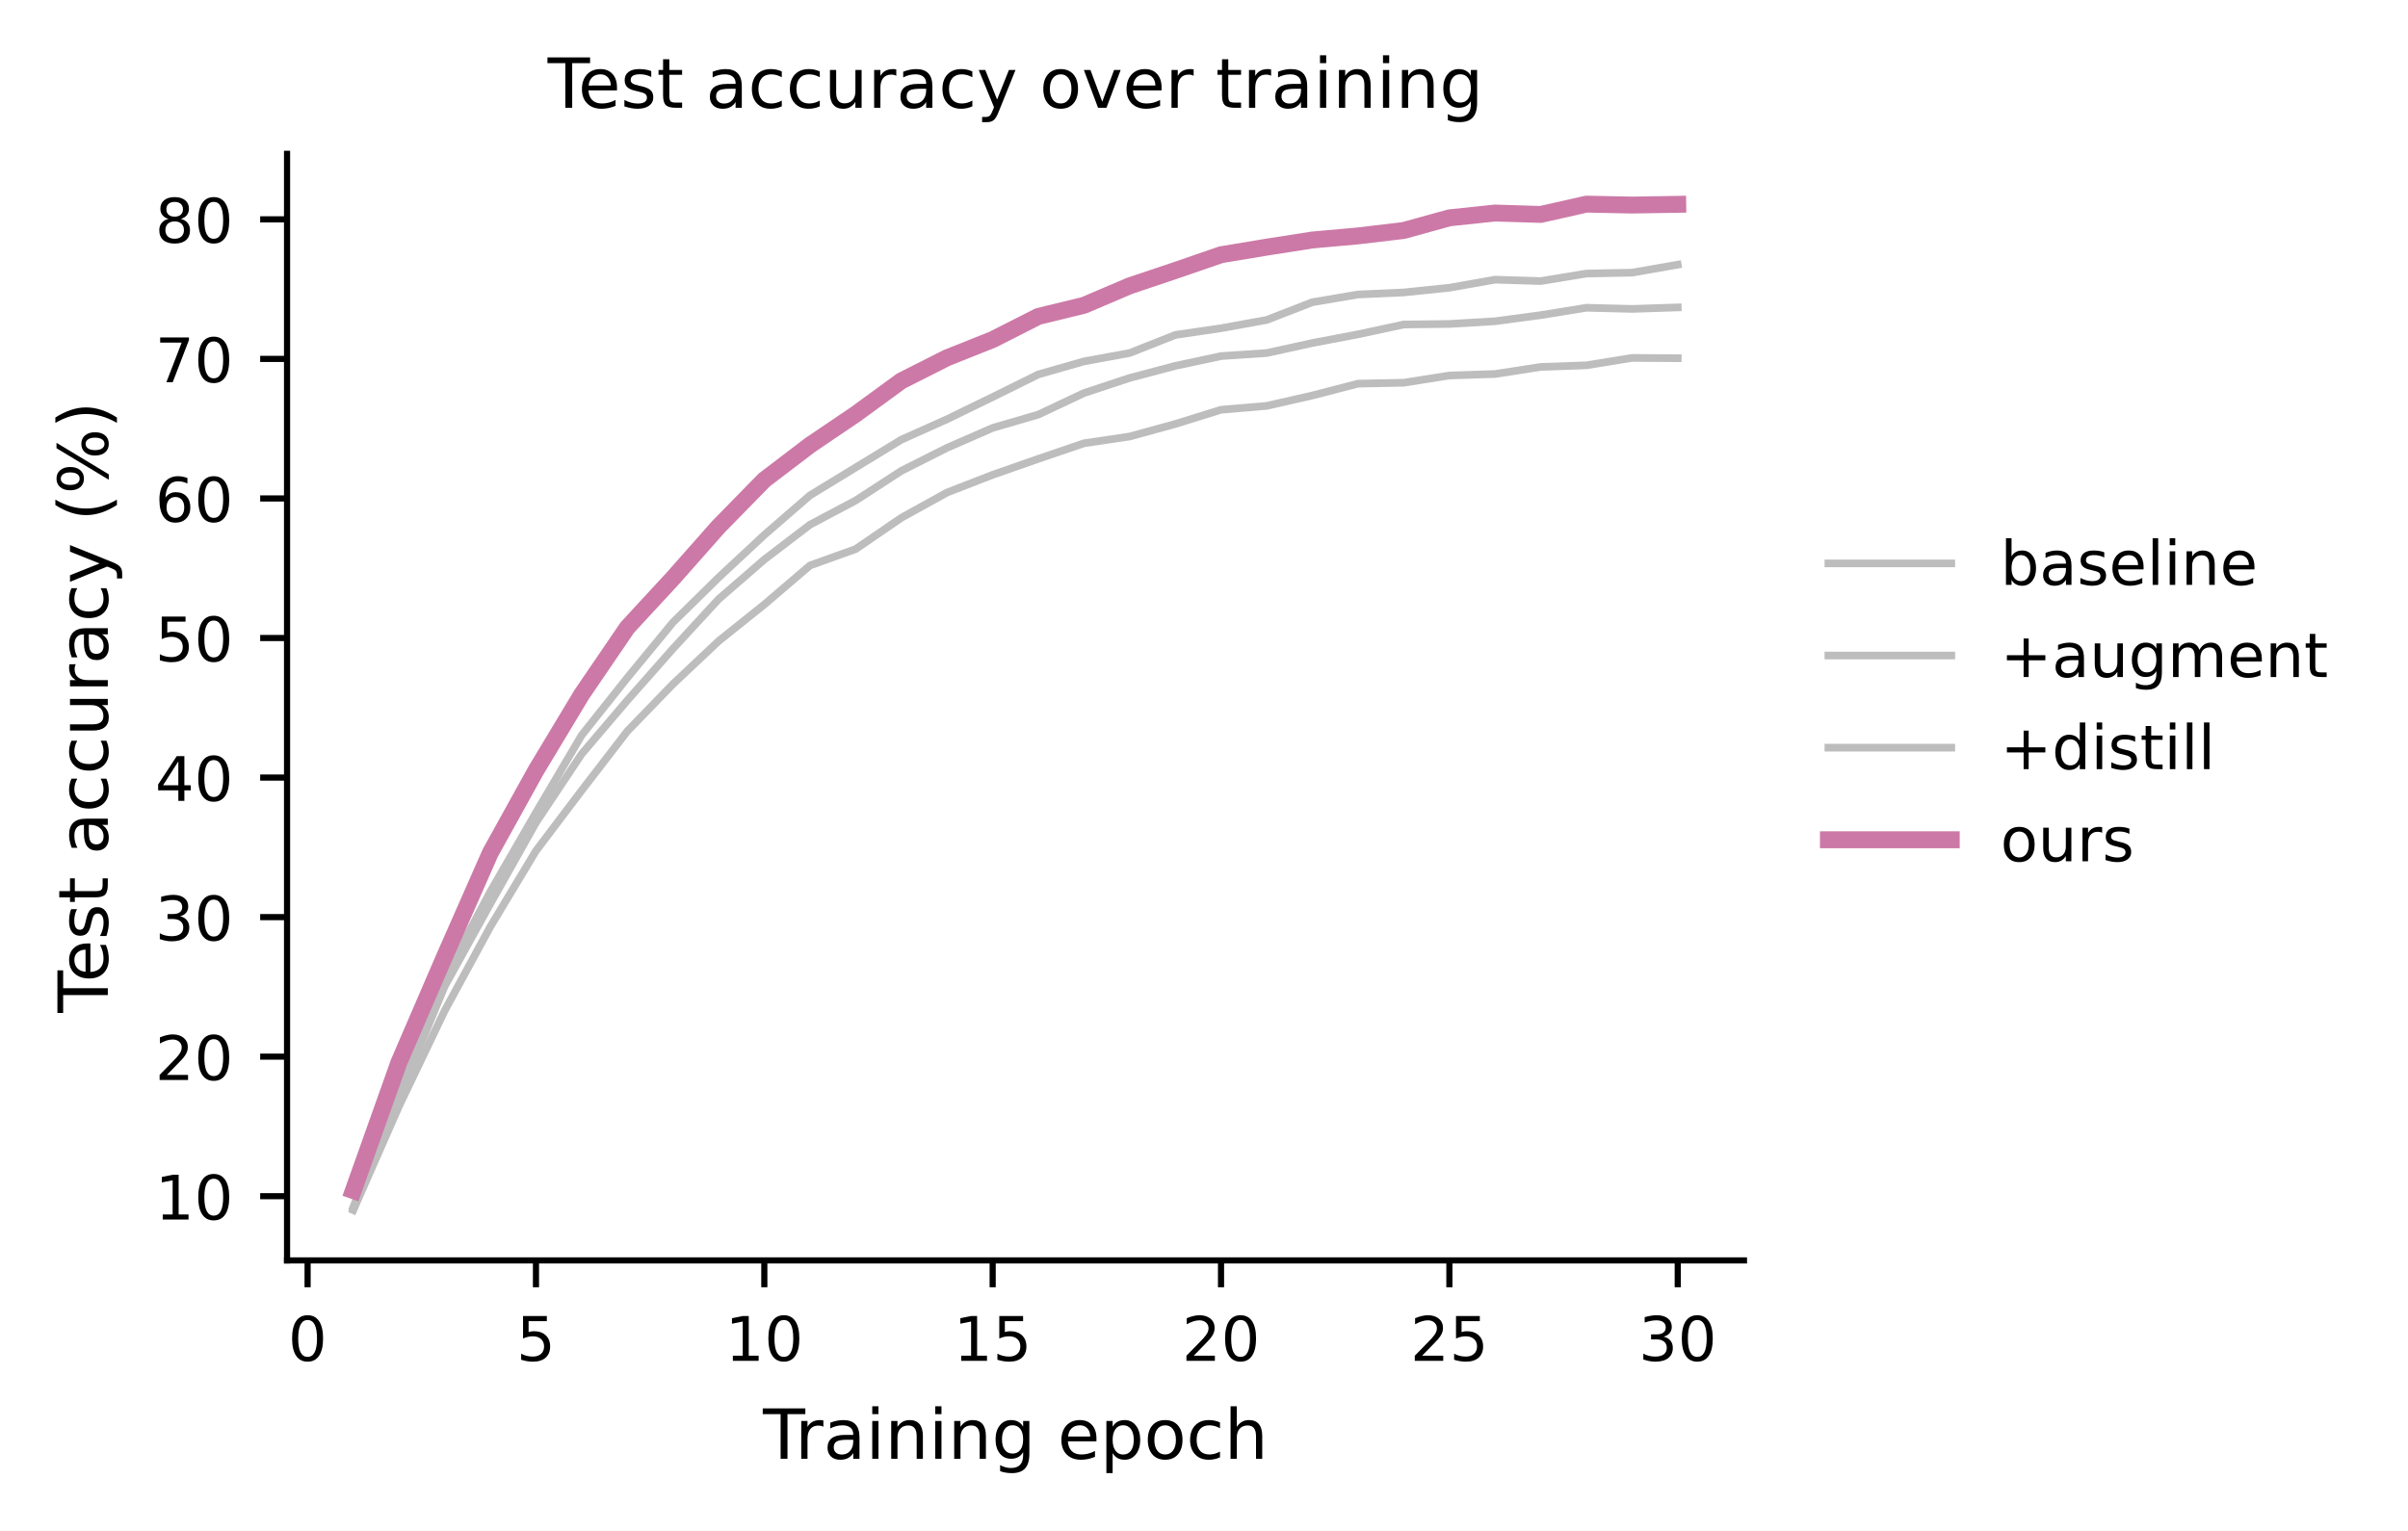
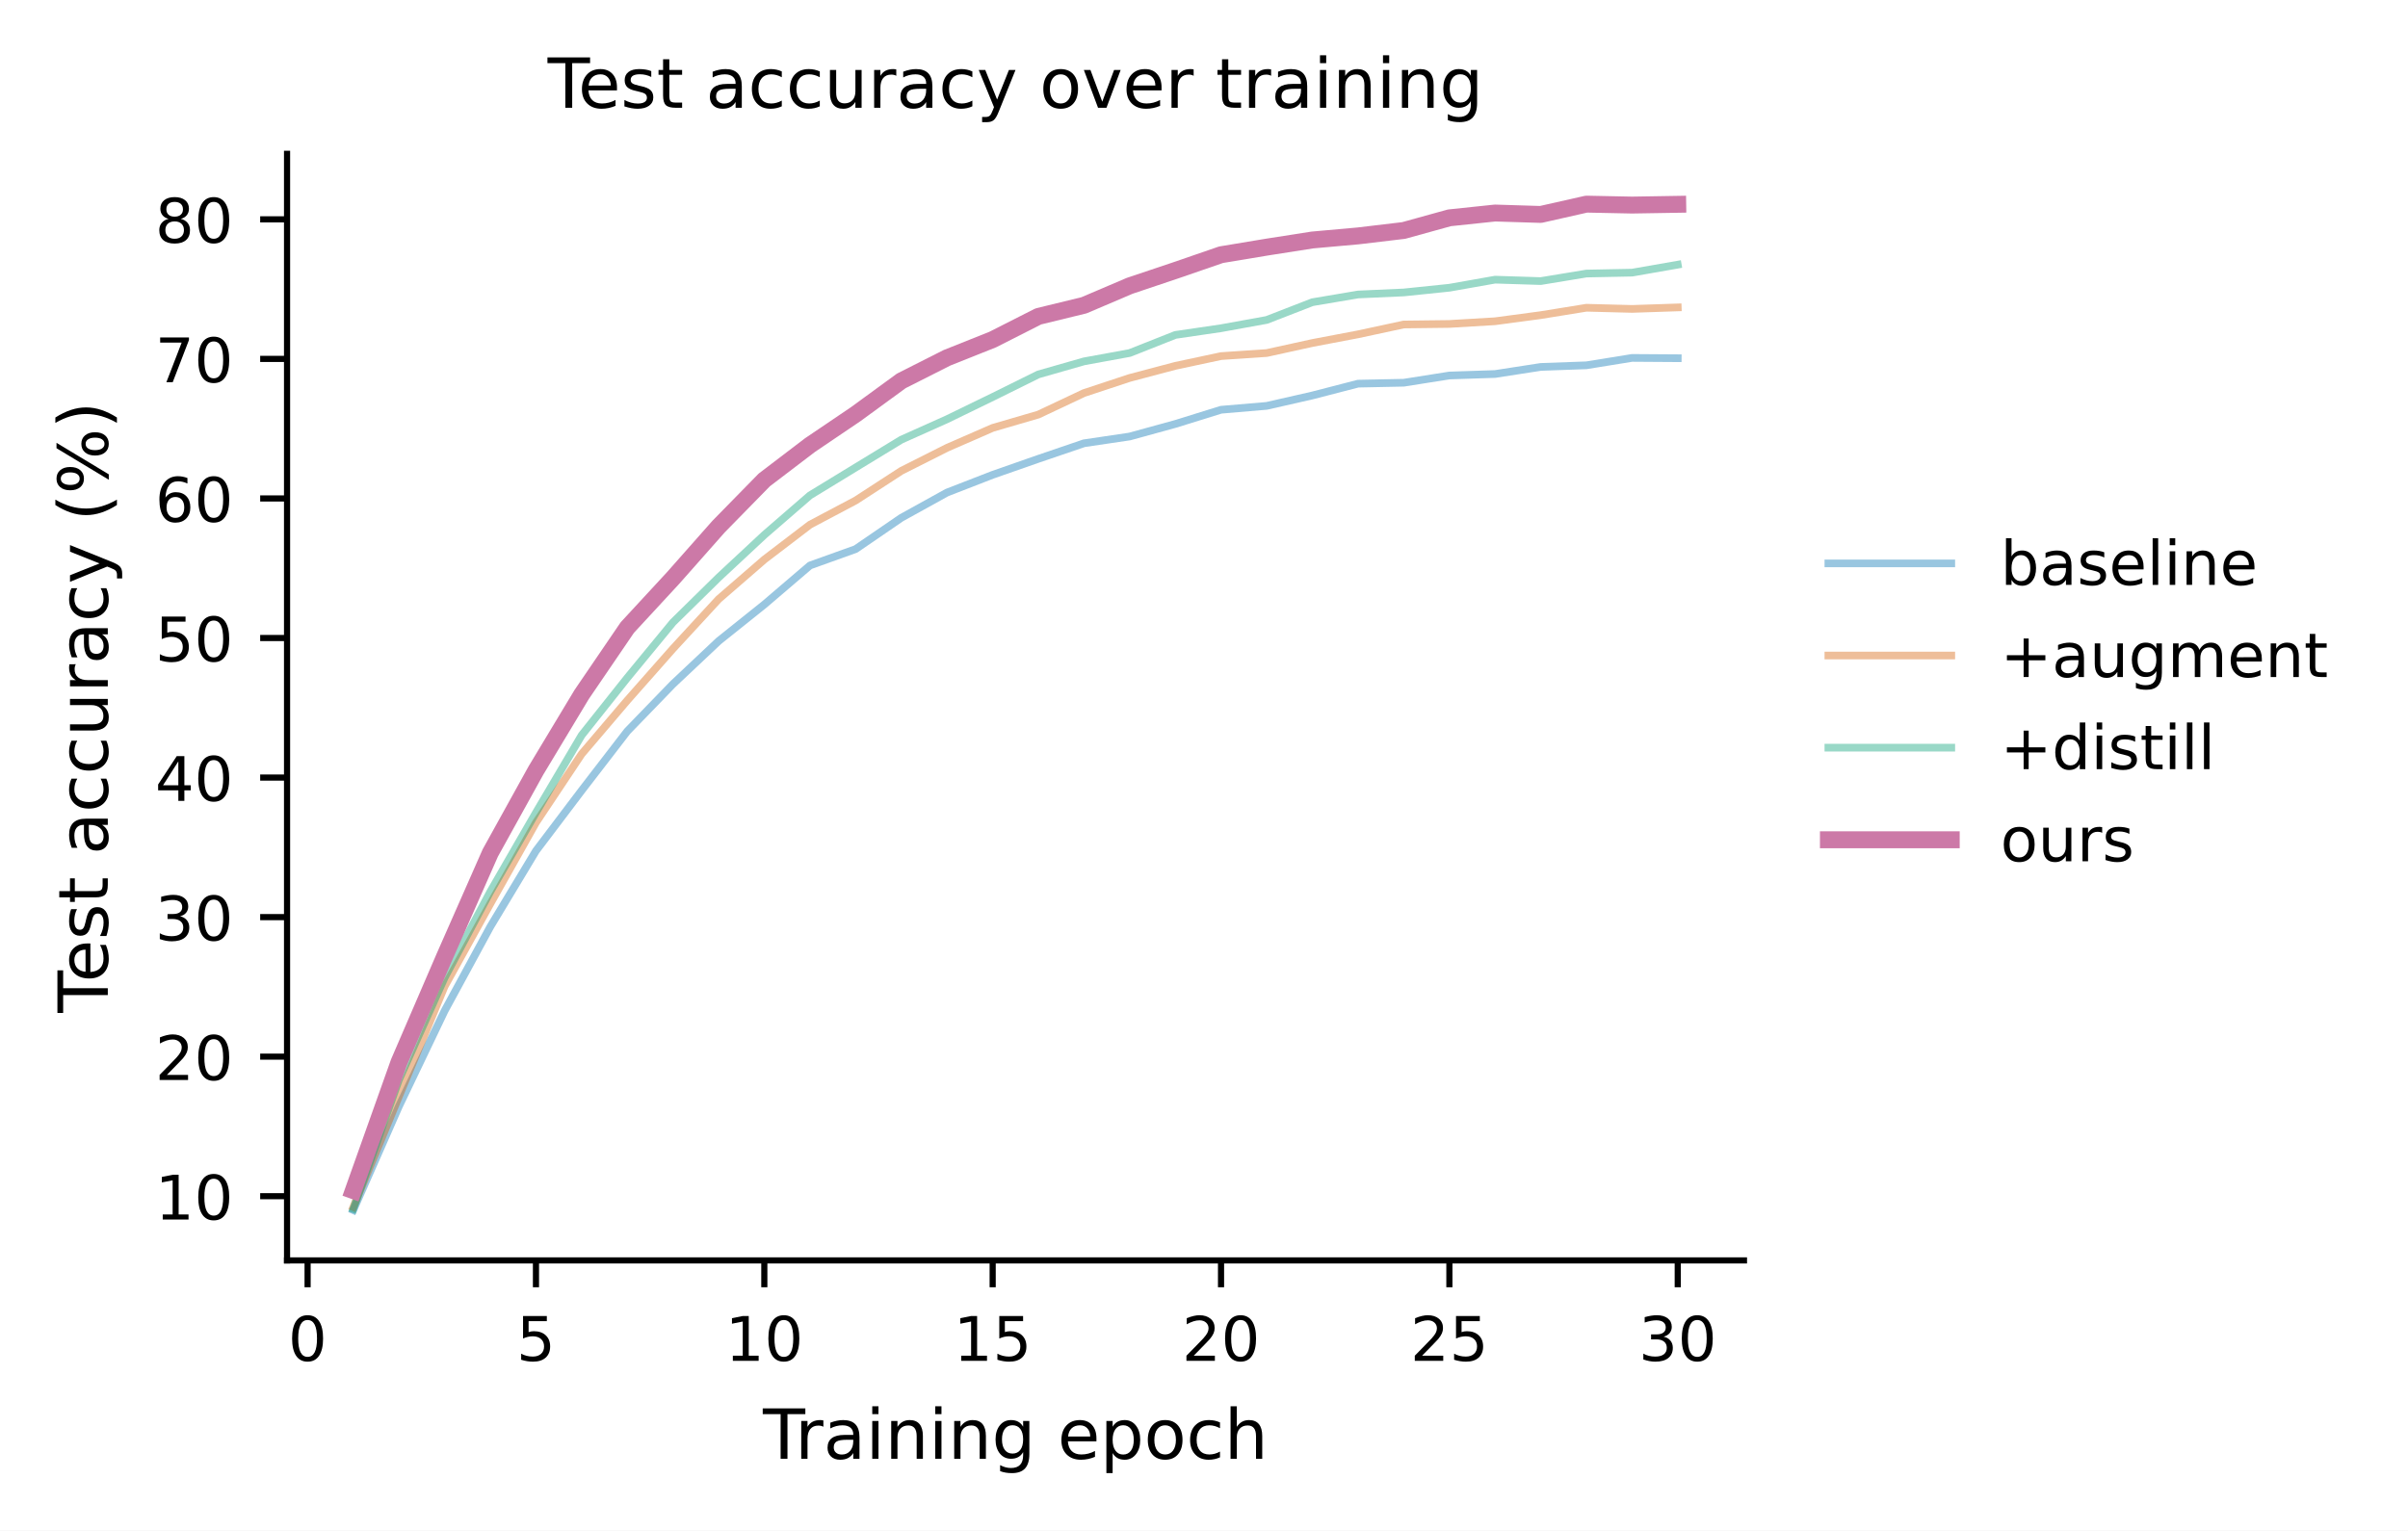
<svg xmlns="http://www.w3.org/2000/svg" xmlns:xlink="http://www.w3.org/1999/xlink" width="313.571pt" height="199.383pt" viewBox="0 0 313.571 199.383" version="1.1">
  <defs>
    <style type="text/css">*{stroke-linejoin: round; stroke-linecap: butt}</style>
  </defs>
  <g id="figure_1">
    <g id="patch_1">
      <path d="M 0 199.383  L 313.571 199.383  L 313.571 -0  L 0 -0  z " style="fill: #ffffff" />
    </g>
    <g id="axes_1">
      <g id="patch_2">
        <path d="M 37.38 164.183  L 227.1 164.183  L 227.1 20.039  L 37.38 20.039  z " style="fill: #ffffff" />
      </g>
      <g id="line2d_1">
-         <path d="M 46.004 157.631  L 51.951 144.104  L 57.898 131.67  L 63.846 120.719  L 69.793 110.835  L 75.74 102.973  L 81.688 95.25  L 87.635 89.107  L 93.582 83.504  L 99.53 78.743  L 105.477 73.658  L 111.424 71.524  L 117.372 67.448  L 123.319 64.159  L 129.266 61.849  L 135.214 59.768  L 141.161 57.741  L 147.108 56.859  L 153.056 55.225  L 159.003 53.375  L 164.95 52.869  L 170.898 51.515  L 176.845 49.976  L 182.792 49.855  L 188.74 48.914  L 194.687 48.719  L 200.634 47.798  L 206.582 47.584  L 212.529 46.622  L 218.476 46.662  " clip-path="url(#p5c4f2689a0)" style="fill: none; stroke: #bdbdbd; stroke-linecap: square" />
+         <path d="M 46.004 157.631  L 51.951 144.104  L 57.898 131.67  L 63.846 120.719  L 69.793 110.835  L 75.74 102.973  L 81.688 95.25  L 87.635 89.107  L 93.582 83.504  L 99.53 78.743  L 105.477 73.658  L 111.424 71.524  L 117.372 67.448  L 123.319 64.159  L 129.266 61.849  L 135.214 59.768  L 141.161 57.741  L 147.108 56.859  L 153.056 55.225  L 159.003 53.375  L 164.95 52.869  L 170.898 51.515  L 176.845 49.976  L 182.792 49.855  L 188.74 48.914  L 194.687 48.719  L 200.634 47.798  L 206.582 47.584  L 212.529 46.622  L 218.476 46.662  " clip-path="url(#pcfd7c044ed)" style="fill: none; stroke: #0072b2; stroke-opacity: 0.4; stroke-linecap: square" />
      </g>
      <g id="line2d_2">
-         <path d="M 46.004 157.246  L 51.951 142.815  L 57.898 128.487  L 63.846 117.73  L 69.793 107.149  L 75.74 98.221  L 81.688 91.235  L 87.635 84.5  L 93.582 78.045  L 99.53 72.886  L 105.477 68.344  L 111.424 65.196  L 117.372 61.334  L 123.319 58.336  L 129.266 55.738  L 135.214 54.003  L 141.161 51.198  L 147.108 49.231  L 153.056 47.657  L 159.003 46.386  L 164.95 45.987  L 170.898 44.681  L 176.845 43.549  L 182.792 42.27  L 188.74 42.199  L 194.687 41.846  L 200.634 41.051  L 206.582 40.087  L 212.529 40.24  L 218.476 40.043  " clip-path="url(#p5c4f2689a0)" style="fill: none; stroke: #bdbdbd; stroke-linecap: square" />
+         <path d="M 46.004 157.246  L 51.951 142.815  L 57.898 128.487  L 63.846 117.73  L 69.793 107.149  L 75.74 98.221  L 81.688 91.235  L 87.635 84.5  L 93.582 78.045  L 99.53 72.886  L 105.477 68.344  L 111.424 65.196  L 117.372 61.334  L 123.319 58.336  L 129.266 55.738  L 135.214 54.003  L 141.161 51.198  L 147.108 49.231  L 153.056 47.657  L 159.003 46.386  L 164.95 45.987  L 170.898 44.681  L 176.845 43.549  L 182.792 42.27  L 188.74 42.199  L 194.687 41.846  L 200.634 41.051  L 206.582 40.087  L 212.529 40.24  L 218.476 40.043  " clip-path="url(#pcfd7c044ed)" style="fill: none; stroke: #d55e00; stroke-opacity: 0.4; stroke-linecap: square" />
      </g>
      <g id="line2d_3">
-         <path d="M 46.004 157.492  L 51.951 140.643  L 57.898 127.349  L 63.846 116.157  L 69.793 105.856  L 75.74 95.779  L 81.688 88.294  L 87.635 81.07  L 93.582 75.224  L 99.53 69.68  L 105.477 64.526  L 111.424 60.896  L 117.372 57.273  L 123.319 54.61  L 129.266 51.716  L 135.214 48.773  L 141.161 47.072  L 147.108 45.984  L 153.056 43.628  L 159.003 42.755  L 164.95 41.676  L 170.898 39.367  L 176.845 38.361  L 182.792 38.096  L 188.74 37.481  L 194.687 36.429  L 200.634 36.615  L 206.582 35.634  L 212.529 35.515  L 218.476 34.475  " clip-path="url(#p5c4f2689a0)" style="fill: none; stroke: #bdbdbd; stroke-linecap: square" />
+         <path d="M 46.004 157.492  L 51.951 140.643  L 57.898 127.349  L 63.846 116.157  L 69.793 105.856  L 75.74 95.779  L 81.688 88.294  L 87.635 81.07  L 93.582 75.224  L 99.53 69.68  L 105.477 64.526  L 111.424 60.896  L 117.372 57.273  L 123.319 54.61  L 129.266 51.716  L 135.214 48.773  L 141.161 47.072  L 147.108 45.984  L 153.056 43.628  L 159.003 42.755  L 164.95 41.676  L 170.898 39.367  L 176.845 38.361  L 182.792 38.096  L 188.74 37.481  L 194.687 36.429  L 200.634 36.615  L 206.582 35.634  L 212.529 35.515  L 218.476 34.475  " clip-path="url(#pcfd7c044ed)" style="fill: none; stroke: #009e73; stroke-opacity: 0.4; stroke-linecap: square" />
      </g>
      <g id="matplotlib.axis_1">
        <g id="xtick_1">
          <g id="line2d_4">
            <defs>
-               <path id="m502062ba96" d="M 0 0  L 0 3.5  " style="stroke: #000000; stroke-width: 0.8" />
-             </defs>
-             <g>
-               <use xlink:href="#m502062ba96" x="40.056" y="164.183" style="stroke: #000000; stroke-width: 0.8" />
+               <path id="mb46a250832" d="M 0 0  L 0 3.5  " style="stroke: #000000; stroke-width: 0.8" />
+             </defs>
+             <g>
+               <use xlink:href="#mb46a250832" x="40.056" y="164.183" style="stroke: #000000; stroke-width: 0.8" />
            </g>
          </g>
          <g id="text_1">
            <g transform="translate(37.5113 177.2607) scale(0.08 -0.08)">
              <defs>
                <path id="DejaVuSans-13" d="M 2034 4250  Q 1547 4250 1301 3770  Q 1056 3291 1056 2328  Q 1056 1369 1301 889  Q 1547 409 2034 409  Q 2525 409 2770 889  Q 3016 1369 3016 2328  Q 3016 3291 2770 3770  Q 2525 4250 2034 4250  z M 2034 4750  Q 2819 4750 3233 4129  Q 3647 3509 3647 2328  Q 3647 1150 3233 529  Q 2819 -91 2034 -91  Q 1250 -91 836 529  Q 422 1150 422 2328  Q 422 3509 836 4129  Q 1250 4750 2034 4750  z " transform="scale(0.015625)" />
              </defs>
              <use xlink:href="#DejaVuSans-13" />
            </g>
          </g>
        </g>
        <g id="xtick_2">
          <g id="line2d_5">
            <g>
-               <use xlink:href="#m502062ba96" x="69.793" y="164.183" style="stroke: #000000; stroke-width: 0.8" />
+               <use xlink:href="#mb46a250832" x="69.793" y="164.183" style="stroke: #000000; stroke-width: 0.8" />
            </g>
          </g>
          <g id="text_2">
            <g transform="translate(67.24798 177.2607) scale(0.08 -0.08)">
              <defs>
                <path id="DejaVuSans-18" d="M 691 4666  L 3169 4666  L 3169 4134  L 1269 4134  L 1269 2991  Q 1406 3038 1543 3061  Q 1681 3084 1819 3084  Q 2600 3084 3056 2656  Q 3513 2228 3513 1497  Q 3513 744 3044 326  Q 2575 -91 1722 -91  Q 1428 -91 1123 -41  Q 819 9 494 109  L 494 744  Q 775 591 1075 516  Q 1375 441 1709 441  Q 2250 441 2565 725  Q 2881 1009 2881 1497  Q 2881 1984 2565 2268  Q 2250 2553 1709 2553  Q 1456 2553 1204 2497  Q 953 2441 691 2322  L 691 4666  z " transform="scale(0.015625)" />
              </defs>
              <use xlink:href="#DejaVuSans-18" />
            </g>
          </g>
        </g>
        <g id="xtick_3">
          <g id="line2d_6">
            <g>
-               <use xlink:href="#m502062ba96" x="99.53" y="164.183" style="stroke: #000000; stroke-width: 0.8" />
+               <use xlink:href="#mb46a250832" x="99.53" y="164.183" style="stroke: #000000; stroke-width: 0.8" />
            </g>
          </g>
          <g id="text_3">
            <g transform="translate(94.43966 177.2607) scale(0.08 -0.08)">
              <defs>
                <path id="DejaVuSans-14" d="M 794 531  L 1825 531  L 1825 4091  L 703 3866  L 703 4441  L 1819 4666  L 2450 4666  L 2450 531  L 3481 531  L 3481 0  L 794 0  L 794 531  z " transform="scale(0.015625)" />
              </defs>
              <use xlink:href="#DejaVuSans-14" />
              <use xlink:href="#DejaVuSans-13" transform="translate(63.625 0)" />
            </g>
          </g>
        </g>
        <g id="xtick_4">
          <g id="line2d_7">
            <g>
-               <use xlink:href="#m502062ba96" x="129.266" y="164.183" style="stroke: #000000; stroke-width: 0.8" />
+               <use xlink:href="#mb46a250832" x="129.266" y="164.183" style="stroke: #000000; stroke-width: 0.8" />
            </g>
          </g>
          <g id="text_4">
            <g transform="translate(124.1763 177.2607) scale(0.08 -0.08)">
              <use xlink:href="#DejaVuSans-14" />
              <use xlink:href="#DejaVuSans-18" transform="translate(63.625 0)" />
            </g>
          </g>
        </g>
        <g id="xtick_5">
          <g id="line2d_8">
            <g>
-               <use xlink:href="#m502062ba96" x="159.003" y="164.183" style="stroke: #000000; stroke-width: 0.8" />
+               <use xlink:href="#mb46a250832" x="159.003" y="164.183" style="stroke: #000000; stroke-width: 0.8" />
            </g>
          </g>
          <g id="text_5">
            <g transform="translate(153.913 177.2607) scale(0.08 -0.08)">
              <defs>
                <path id="DejaVuSans-15" d="M 1228 531  L 3431 531  L 3431 0  L 469 0  L 469 531  Q 828 903 1448 1529  Q 2069 2156 2228 2338  Q 2531 2678 2651 2914  Q 2772 3150 2772 3378  Q 2772 3750 2511 3984  Q 2250 4219 1831 4219  Q 1534 4219 1204 4116  Q 875 4013 500 3803  L 500 4441  Q 881 4594 1212 4672  Q 1544 4750 1819 4750  Q 2544 4750 2975 4387  Q 3406 4025 3406 3419  Q 3406 3131 3298 2873  Q 3191 2616 2906 2266  Q 2828 2175 2409 1742  Q 1991 1309 1228 531  z " transform="scale(0.015625)" />
              </defs>
              <use xlink:href="#DejaVuSans-15" />
              <use xlink:href="#DejaVuSans-13" transform="translate(63.625 0)" />
            </g>
          </g>
        </g>
        <g id="xtick_6">
          <g id="line2d_9">
            <g>
-               <use xlink:href="#m502062ba96" x="188.74" y="164.183" style="stroke: #000000; stroke-width: 0.8" />
+               <use xlink:href="#mb46a250832" x="188.74" y="164.183" style="stroke: #000000; stroke-width: 0.8" />
            </g>
          </g>
          <g id="text_6">
            <g transform="translate(183.6497 177.2607) scale(0.08 -0.08)">
              <use xlink:href="#DejaVuSans-15" />
              <use xlink:href="#DejaVuSans-18" transform="translate(63.625 0)" />
            </g>
          </g>
        </g>
        <g id="xtick_7">
          <g id="line2d_10">
            <g>
-               <use xlink:href="#m502062ba96" x="218.476" y="164.183" style="stroke: #000000; stroke-width: 0.8" />
+               <use xlink:href="#mb46a250832" x="218.476" y="164.183" style="stroke: #000000; stroke-width: 0.8" />
            </g>
          </g>
          <g id="text_7">
            <g transform="translate(213.3864 177.2607) scale(0.08 -0.08)">
              <defs>
                <path id="DejaVuSans-16" d="M 2597 2516  Q 3050 2419 3304 2112  Q 3559 1806 3559 1356  Q 3559 666 3084 287  Q 2609 -91 1734 -91  Q 1441 -91 1130 -33  Q 819 25 488 141  L 488 750  Q 750 597 1062 519  Q 1375 441 1716 441  Q 2309 441 2620 675  Q 2931 909 2931 1356  Q 2931 1769 2642 2001  Q 2353 2234 1838 2234  L 1294 2234  L 1294 2753  L 1863 2753  Q 2328 2753 2575 2939  Q 2822 3125 2822 3475  Q 2822 3834 2567 4026  Q 2313 4219 1838 4219  Q 1578 4219 1281 4162  Q 984 4106 628 3988  L 628 4550  Q 988 4650 1302 4700  Q 1616 4750 1894 4750  Q 2613 4750 3031 4423  Q 3450 4097 3450 3541  Q 3450 3153 3228 2886  Q 3006 2619 2597 2516  z " transform="scale(0.015625)" />
              </defs>
              <use xlink:href="#DejaVuSans-16" />
              <use xlink:href="#DejaVuSans-13" transform="translate(63.625 0)" />
            </g>
          </g>
        </g>
        <g id="text_8">
          <g transform="translate(99.34922 190.0212) scale(0.09 -0.09)">
            <defs>
              <path id="DejaVuSans-37" d="M -19 4666  L 3928 4666  L 3928 4134  L 2272 4134  L 2272 0  L 1638 0  L 1638 4134  L -19 4134  L -19 4666  z " transform="scale(0.015625)" />
              <path id="DejaVuSans-55" d="M 2631 2963  Q 2534 3019 2420 3045  Q 2306 3072 2169 3072  Q 1681 3072 1420 2755  Q 1159 2438 1159 1844  L 1159 0  L 581 0  L 581 3500  L 1159 3500  L 1159 2956  Q 1341 3275 1631 3429  Q 1922 3584 2338 3584  Q 2397 3584 2469 3576  Q 2541 3569 2628 3553  L 2631 2963  z " transform="scale(0.015625)" />
              <path id="DejaVuSans-44" d="M 2194 1759  Q 1497 1759 1228 1600  Q 959 1441 959 1056  Q 959 750 1161 570  Q 1363 391 1709 391  Q 2188 391 2477 730  Q 2766 1069 2766 1631  L 2766 1759  L 2194 1759  z M 3341 1997  L 3341 0  L 2766 0  L 2766 531  Q 2569 213 2275 61  Q 1981 -91 1556 -91  Q 1019 -91 701 211  Q 384 513 384 1019  Q 384 1609 779 1909  Q 1175 2209 1959 2209  L 2766 2209  L 2766 2266  Q 2766 2663 2505 2880  Q 2244 3097 1772 3097  Q 1472 3097 1187 3025  Q 903 2953 641 2809  L 641 3341  Q 956 3463 1253 3523  Q 1550 3584 1831 3584  Q 2591 3584 2966 3190  Q 3341 2797 3341 1997  z " transform="scale(0.015625)" />
              <path id="DejaVuSans-4c" d="M 603 3500  L 1178 3500  L 1178 0  L 603 0  L 603 3500  z M 603 4863  L 1178 4863  L 1178 4134  L 603 4134  L 603 4863  z " transform="scale(0.015625)" />
              <path id="DejaVuSans-51" d="M 3513 2113  L 3513 0  L 2938 0  L 2938 2094  Q 2938 2591 2744 2837  Q 2550 3084 2163 3084  Q 1697 3084 1428 2787  Q 1159 2491 1159 1978  L 1159 0  L 581 0  L 581 3500  L 1159 3500  L 1159 2956  Q 1366 3272 1645 3428  Q 1925 3584 2291 3584  Q 2894 3584 3203 3211  Q 3513 2838 3513 2113  z " transform="scale(0.015625)" />
              <path id="DejaVuSans-4a" d="M 2906 1791  Q 2906 2416 2648 2759  Q 2391 3103 1925 3103  Q 1463 3103 1205 2759  Q 947 2416 947 1791  Q 947 1169 1205 825  Q 1463 481 1925 481  Q 2391 481 2648 825  Q 2906 1169 2906 1791  z M 3481 434  Q 3481 -459 3084 -895  Q 2688 -1331 1869 -1331  Q 1566 -1331 1297 -1286  Q 1028 -1241 775 -1147  L 775 -588  Q 1028 -725 1275 -790  Q 1522 -856 1778 -856  Q 2344 -856 2625 -561  Q 2906 -266 2906 331  L 2906 616  Q 2728 306 2450 153  Q 2172 0 1784 0  Q 1141 0 747 490  Q 353 981 353 1791  Q 353 2603 747 3093  Q 1141 3584 1784 3584  Q 2172 3584 2450 3431  Q 2728 3278 2906 2969  L 2906 3500  L 3481 3500  L 3481 434  z " transform="scale(0.015625)" />
              <path id="DejaVuSans-3" transform="scale(0.015625)" />
              <path id="DejaVuSans-48" d="M 3597 1894  L 3597 1613  L 953 1613  Q 991 1019 1311 708  Q 1631 397 2203 397  Q 2534 397 2845 478  Q 3156 559 3463 722  L 3463 178  Q 3153 47 2828 -22  Q 2503 -91 2169 -91  Q 1331 -91 842 396  Q 353 884 353 1716  Q 353 2575 817 3079  Q 1281 3584 2069 3584  Q 2775 3584 3186 3129  Q 3597 2675 3597 1894  z M 3022 2063  Q 3016 2534 2758 2815  Q 2500 3097 2075 3097  Q 1594 3097 1305 2825  Q 1016 2553 972 2059  L 3022 2063  z " transform="scale(0.015625)" />
              <path id="DejaVuSans-53" d="M 1159 525  L 1159 -1331  L 581 -1331  L 581 3500  L 1159 3500  L 1159 2969  Q 1341 3281 1617 3432  Q 1894 3584 2278 3584  Q 2916 3584 3314 3078  Q 3713 2572 3713 1747  Q 3713 922 3314 415  Q 2916 -91 2278 -91  Q 1894 -91 1617 61  Q 1341 213 1159 525  z M 3116 1747  Q 3116 2381 2855 2742  Q 2594 3103 2138 3103  Q 1681 3103 1420 2742  Q 1159 2381 1159 1747  Q 1159 1113 1420 752  Q 1681 391 2138 391  Q 2594 391 2855 752  Q 3116 1113 3116 1747  z " transform="scale(0.015625)" />
              <path id="DejaVuSans-52" d="M 1959 3097  Q 1497 3097 1228 2736  Q 959 2375 959 1747  Q 959 1119 1226 758  Q 1494 397 1959 397  Q 2419 397 2687 759  Q 2956 1122 2956 1747  Q 2956 2369 2687 2733  Q 2419 3097 1959 3097  z M 1959 3584  Q 2709 3584 3137 3096  Q 3566 2609 3566 1747  Q 3566 888 3137 398  Q 2709 -91 1959 -91  Q 1206 -91 779 398  Q 353 888 353 1747  Q 353 2609 779 3096  Q 1206 3584 1959 3584  z " transform="scale(0.015625)" />
              <path id="DejaVuSans-46" d="M 3122 3366  L 3122 2828  Q 2878 2963 2633 3030  Q 2388 3097 2138 3097  Q 1578 3097 1268 2742  Q 959 2388 959 1747  Q 959 1106 1268 751  Q 1578 397 2138 397  Q 2388 397 2633 464  Q 2878 531 3122 666  L 3122 134  Q 2881 22 2623 -34  Q 2366 -91 2075 -91  Q 1284 -91 818 406  Q 353 903 353 1747  Q 353 2603 823 3093  Q 1294 3584 2113 3584  Q 2378 3584 2631 3529  Q 2884 3475 3122 3366  z " transform="scale(0.015625)" />
              <path id="DejaVuSans-4b" d="M 3513 2113  L 3513 0  L 2938 0  L 2938 2094  Q 2938 2591 2744 2837  Q 2550 3084 2163 3084  Q 1697 3084 1428 2787  Q 1159 2491 1159 1978  L 1159 0  L 581 0  L 581 4863  L 1159 4863  L 1159 2956  Q 1366 3272 1645 3428  Q 1925 3584 2291 3584  Q 2894 3584 3203 3211  Q 3513 2838 3513 2113  z " transform="scale(0.015625)" />
            </defs>
            <use xlink:href="#DejaVuSans-37" />
            <use xlink:href="#DejaVuSans-55" transform="translate(46.375 0)" />
            <use xlink:href="#DejaVuSans-44" transform="translate(87.48438 0)" />
            <use xlink:href="#DejaVuSans-4c" transform="translate(148.7656 0)" />
            <use xlink:href="#DejaVuSans-51" transform="translate(176.5469 0)" />
            <use xlink:href="#DejaVuSans-4c" transform="translate(239.9219 0)" />
            <use xlink:href="#DejaVuSans-51" transform="translate(267.7031 0)" />
            <use xlink:href="#DejaVuSans-4a" transform="translate(331.0781 0)" />
            <use xlink:href="#DejaVuSans-3" transform="translate(394.5625 0)" />
            <use xlink:href="#DejaVuSans-48" transform="translate(426.3438 0)" />
            <use xlink:href="#DejaVuSans-53" transform="translate(487.875 0)" />
            <use xlink:href="#DejaVuSans-52" transform="translate(551.3594 0)" />
            <use xlink:href="#DejaVuSans-46" transform="translate(612.5469 0)" />
            <use xlink:href="#DejaVuSans-4b" transform="translate(667.5312 0)" />
          </g>
        </g>
      </g>
      <g id="matplotlib.axis_2">
        <g id="ytick_1">
          <g id="line2d_11">
            <defs>
-               <path id="m5b849a8515" d="M 0 0  L -3.5 0  " style="stroke: #000000; stroke-width: 0.8" />
-             </defs>
-             <g>
-               <use xlink:href="#m5b849a8515" x="37.38" y="155.82" style="stroke: #000000; stroke-width: 0.8" />
+               <path id="m845551bfac" d="M 0 0  L -3.5 0  " style="stroke: #000000; stroke-width: 0.8" />
+             </defs>
+             <g>
+               <use xlink:href="#m845551bfac" x="37.38" y="155.82" style="stroke: #000000; stroke-width: 0.8" />
            </g>
          </g>
          <g id="text_9">
            <g transform="translate(20.2 158.8591) scale(0.08 -0.08)">
              <use xlink:href="#DejaVuSans-14" />
              <use xlink:href="#DejaVuSans-13" transform="translate(63.625 0)" />
            </g>
          </g>
        </g>
        <g id="ytick_2">
          <g id="line2d_12">
            <g>
-               <use xlink:href="#m5b849a8515" x="37.38" y="137.642" style="stroke: #000000; stroke-width: 0.8" />
+               <use xlink:href="#m845551bfac" x="37.38" y="137.642" style="stroke: #000000; stroke-width: 0.8" />
            </g>
          </g>
          <g id="text_10">
            <g transform="translate(20.2 140.6811) scale(0.08 -0.08)">
              <use xlink:href="#DejaVuSans-15" />
              <use xlink:href="#DejaVuSans-13" transform="translate(63.625 0)" />
            </g>
          </g>
        </g>
        <g id="ytick_3">
          <g id="line2d_13">
            <g>
-               <use xlink:href="#m5b849a8515" x="37.38" y="119.464" style="stroke: #000000; stroke-width: 0.8" />
+               <use xlink:href="#m845551bfac" x="37.38" y="119.464" style="stroke: #000000; stroke-width: 0.8" />
            </g>
          </g>
          <g id="text_11">
            <g transform="translate(20.2 122.5031) scale(0.08 -0.08)">
              <use xlink:href="#DejaVuSans-16" />
              <use xlink:href="#DejaVuSans-13" transform="translate(63.625 0)" />
            </g>
          </g>
        </g>
        <g id="ytick_4">
          <g id="line2d_14">
            <g>
-               <use xlink:href="#m5b849a8515" x="37.38" y="101.286" style="stroke: #000000; stroke-width: 0.8" />
+               <use xlink:href="#m845551bfac" x="37.38" y="101.286" style="stroke: #000000; stroke-width: 0.8" />
            </g>
          </g>
          <g id="text_12">
            <g transform="translate(20.2 104.325) scale(0.08 -0.08)">
              <defs>
                <path id="DejaVuSans-17" d="M 2419 4116  L 825 1625  L 2419 1625  L 2419 4116  z M 2253 4666  L 3047 4666  L 3047 1625  L 3713 1625  L 3713 1100  L 3047 1100  L 3047 0  L 2419 0  L 2419 1100  L 313 1100  L 313 1709  L 2253 4666  z " transform="scale(0.015625)" />
              </defs>
              <use xlink:href="#DejaVuSans-17" />
              <use xlink:href="#DejaVuSans-13" transform="translate(63.625 0)" />
            </g>
          </g>
        </g>
        <g id="ytick_5">
          <g id="line2d_15">
            <g>
-               <use xlink:href="#m5b849a8515" x="37.38" y="83.108" style="stroke: #000000; stroke-width: 0.8" />
+               <use xlink:href="#m845551bfac" x="37.38" y="83.108" style="stroke: #000000; stroke-width: 0.8" />
            </g>
          </g>
          <g id="text_13">
            <g transform="translate(20.2 86.14698) scale(0.08 -0.08)">
              <use xlink:href="#DejaVuSans-18" />
              <use xlink:href="#DejaVuSans-13" transform="translate(63.625 0)" />
            </g>
          </g>
        </g>
        <g id="ytick_6">
          <g id="line2d_16">
            <g>
-               <use xlink:href="#m5b849a8515" x="37.38" y="64.93" style="stroke: #000000; stroke-width: 0.8" />
+               <use xlink:href="#m845551bfac" x="37.38" y="64.93" style="stroke: #000000; stroke-width: 0.8" />
            </g>
          </g>
          <g id="text_14">
            <g transform="translate(20.2 67.96895) scale(0.08 -0.08)">
              <defs>
                <path id="DejaVuSans-19" d="M 2113 2584  Q 1688 2584 1439 2293  Q 1191 2003 1191 1497  Q 1191 994 1439 701  Q 1688 409 2113 409  Q 2538 409 2786 701  Q 3034 994 3034 1497  Q 3034 2003 2786 2293  Q 2538 2584 2113 2584  z M 3366 4563  L 3366 3988  Q 3128 4100 2886 4159  Q 2644 4219 2406 4219  Q 1781 4219 1451 3797  Q 1122 3375 1075 2522  Q 1259 2794 1537 2939  Q 1816 3084 2150 3084  Q 2853 3084 3261 2657  Q 3669 2231 3669 1497  Q 3669 778 3244 343  Q 2819 -91 2113 -91  Q 1303 -91 875 529  Q 447 1150 447 2328  Q 447 3434 972 4092  Q 1497 4750 2381 4750  Q 2619 4750 2861 4703  Q 3103 4656 3366 4563  z " transform="scale(0.015625)" />
              </defs>
              <use xlink:href="#DejaVuSans-19" />
              <use xlink:href="#DejaVuSans-13" transform="translate(63.625 0)" />
            </g>
          </g>
        </g>
        <g id="ytick_7">
          <g id="line2d_17">
            <g>
-               <use xlink:href="#m5b849a8515" x="37.38" y="46.752" style="stroke: #000000; stroke-width: 0.8" />
+               <use xlink:href="#m845551bfac" x="37.38" y="46.752" style="stroke: #000000; stroke-width: 0.8" />
            </g>
          </g>
          <g id="text_15">
            <g transform="translate(20.2 49.79091) scale(0.08 -0.08)">
              <defs>
                <path id="DejaVuSans-1a" d="M 525 4666  L 3525 4666  L 3525 4397  L 1831 0  L 1172 0  L 2766 4134  L 525 4134  L 525 4666  z " transform="scale(0.015625)" />
              </defs>
              <use xlink:href="#DejaVuSans-1a" />
              <use xlink:href="#DejaVuSans-13" transform="translate(63.625 0)" />
            </g>
          </g>
        </g>
        <g id="ytick_8">
          <g id="line2d_18">
            <g>
-               <use xlink:href="#m5b849a8515" x="37.38" y="28.574" style="stroke: #000000; stroke-width: 0.8" />
+               <use xlink:href="#m845551bfac" x="37.38" y="28.574" style="stroke: #000000; stroke-width: 0.8" />
            </g>
          </g>
          <g id="text_16">
            <g transform="translate(20.2 31.61288) scale(0.08 -0.08)">
              <defs>
                <path id="DejaVuSans-1b" d="M 2034 2216  Q 1584 2216 1326 1975  Q 1069 1734 1069 1313  Q 1069 891 1326 650  Q 1584 409 2034 409  Q 2484 409 2743 651  Q 3003 894 3003 1313  Q 3003 1734 2745 1975  Q 2488 2216 2034 2216  z M 1403 2484  Q 997 2584 770 2862  Q 544 3141 544 3541  Q 544 4100 942 4425  Q 1341 4750 2034 4750  Q 2731 4750 3128 4425  Q 3525 4100 3525 3541  Q 3525 3141 3298 2862  Q 3072 2584 2669 2484  Q 3125 2378 3379 2068  Q 3634 1759 3634 1313  Q 3634 634 3220 271  Q 2806 -91 2034 -91  Q 1263 -91 848 271  Q 434 634 434 1313  Q 434 1759 690 2068  Q 947 2378 1403 2484  z M 1172 3481  Q 1172 3119 1398 2916  Q 1625 2713 2034 2713  Q 2441 2713 2670 2916  Q 2900 3119 2900 3481  Q 2900 3844 2670 4047  Q 2441 4250 2034 4250  Q 1625 4250 1398 4047  Q 1172 3844 1172 3481  z " transform="scale(0.015625)" />
              </defs>
              <use xlink:href="#DejaVuSans-1b" />
              <use xlink:href="#DejaVuSans-13" transform="translate(63.625 0)" />
            </g>
          </g>
        </g>
        <g id="text_17">
          <g transform="translate(14.03789 131.9229) rotate(-90) scale(0.09 -0.09)">
            <defs>
              <path id="DejaVuSans-56" d="M 2834 3397  L 2834 2853  Q 2591 2978 2328 3040  Q 2066 3103 1784 3103  Q 1356 3103 1142 2972  Q 928 2841 928 2578  Q 928 2378 1081 2264  Q 1234 2150 1697 2047  L 1894 2003  Q 2506 1872 2764 1633  Q 3022 1394 3022 966  Q 3022 478 2636 193  Q 2250 -91 1575 -91  Q 1294 -91 989 -36  Q 684 19 347 128  L 347 722  Q 666 556 975 473  Q 1284 391 1588 391  Q 1994 391 2212 530  Q 2431 669 2431 922  Q 2431 1156 2273 1281  Q 2116 1406 1581 1522  L 1381 1569  Q 847 1681 609 1914  Q 372 2147 372 2553  Q 372 3047 722 3315  Q 1072 3584 1716 3584  Q 2034 3584 2315 3537  Q 2597 3491 2834 3397  z " transform="scale(0.015625)" />
              <path id="DejaVuSans-57" d="M 1172 4494  L 1172 3500  L 2356 3500  L 2356 3053  L 1172 3053  L 1172 1153  Q 1172 725 1289 603  Q 1406 481 1766 481  L 2356 481  L 2356 0  L 1766 0  Q 1100 0 847 248  Q 594 497 594 1153  L 594 3053  L 172 3053  L 172 3500  L 594 3500  L 594 4494  L 1172 4494  z " transform="scale(0.015625)" />
              <path id="DejaVuSans-58" d="M 544 1381  L 544 3500  L 1119 3500  L 1119 1403  Q 1119 906 1312 657  Q 1506 409 1894 409  Q 2359 409 2629 706  Q 2900 1003 2900 1516  L 2900 3500  L 3475 3500  L 3475 0  L 2900 0  L 2900 538  Q 2691 219 2414 64  Q 2138 -91 1772 -91  Q 1169 -91 856 284  Q 544 659 544 1381  z M 1991 3584  L 1991 3584  z " transform="scale(0.015625)" />
              <path id="DejaVuSans-5c" d="M 2059 -325  Q 1816 -950 1584 -1140  Q 1353 -1331 966 -1331  L 506 -1331  L 506 -850  L 844 -850  Q 1081 -850 1212 -737  Q 1344 -625 1503 -206  L 1606 56  L 191 3500  L 800 3500  L 1894 763  L 2988 3500  L 3597 3500  L 2059 -325  z " transform="scale(0.015625)" />
              <path id="DejaVuSans-b" d="M 1984 4856  Q 1566 4138 1362 3434  Q 1159 2731 1159 2009  Q 1159 1288 1364 580  Q 1569 -128 1984 -844  L 1484 -844  Q 1016 -109 783 600  Q 550 1309 550 2009  Q 550 2706 781 3412  Q 1013 4119 1484 4856  L 1984 4856  z " transform="scale(0.015625)" />
              <path id="DejaVuSans-8" d="M 4653 2053  Q 4381 2053 4226 1822  Q 4072 1591 4072 1178  Q 4072 772 4226 539  Q 4381 306 4653 306  Q 4919 306 5073 539  Q 5228 772 5228 1178  Q 5228 1588 5073 1820  Q 4919 2053 4653 2053  z M 4653 2450  Q 5147 2450 5437 2106  Q 5728 1763 5728 1178  Q 5728 594 5436 251  Q 5144 -91 4653 -91  Q 4153 -91 3862 251  Q 3572 594 3572 1178  Q 3572 1766 3864 2108  Q 4156 2450 4653 2450  z M 1428 4353  Q 1159 4353 1004 4120  Q 850 3888 850 3481  Q 850 3069 1003 2837  Q 1156 2606 1428 2606  Q 1700 2606 1854 2837  Q 2009 3069 2009 3481  Q 2009 3884 1853 4118  Q 1697 4353 1428 4353  z M 4250 4750  L 4750 4750  L 1831 -91  L 1331 -91  L 4250 4750  z M 1428 4750  Q 1922 4750 2215 4408  Q 2509 4066 2509 3481  Q 2509 2891 2217 2550  Q 1925 2209 1428 2209  Q 931 2209 642 2551  Q 353 2894 353 3481  Q 353 4063 643 4406  Q 934 4750 1428 4750  z " transform="scale(0.015625)" />
              <path id="DejaVuSans-c" d="M 513 4856  L 1013 4856  Q 1481 4119 1714 3412  Q 1947 2706 1947 2009  Q 1947 1309 1714 600  Q 1481 -109 1013 -844  L 513 -844  Q 928 -128 1133 580  Q 1338 1288 1338 2009  Q 1338 2731 1133 3434  Q 928 4138 513 4856  z " transform="scale(0.015625)" />
            </defs>
            <use xlink:href="#DejaVuSans-37" />
            <use xlink:href="#DejaVuSans-48" transform="translate(44.09375 0)" />
            <use xlink:href="#DejaVuSans-56" transform="translate(105.625 0)" />
            <use xlink:href="#DejaVuSans-57" transform="translate(157.7188 0)" />
            <use xlink:href="#DejaVuSans-3" transform="translate(196.9219 0)" />
            <use xlink:href="#DejaVuSans-44" transform="translate(228.7031 0)" />
            <use xlink:href="#DejaVuSans-46" transform="translate(289.9844 0)" />
            <use xlink:href="#DejaVuSans-46" transform="translate(344.9688 0)" />
            <use xlink:href="#DejaVuSans-58" transform="translate(399.9531 0)" />
            <use xlink:href="#DejaVuSans-55" transform="translate(463.3281 0)" />
            <use xlink:href="#DejaVuSans-44" transform="translate(504.4375 0)" />
            <use xlink:href="#DejaVuSans-46" transform="translate(565.7188 0)" />
            <use xlink:href="#DejaVuSans-5c" transform="translate(620.7031 0)" />
            <use xlink:href="#DejaVuSans-3" transform="translate(679.8906 0)" />
            <use xlink:href="#DejaVuSans-b" transform="translate(711.6719 0)" />
            <use xlink:href="#DejaVuSans-8" transform="translate(750.6875 0)" />
            <use xlink:href="#DejaVuSans-c" transform="translate(845.7031 0)" />
          </g>
        </g>
      </g>
      <g id="patch_3">
        <path d="M 37.38 164.183  L 37.38 20.039  " style="fill: none; stroke: #000000; stroke-width: 0.8; stroke-linejoin: miter; stroke-linecap: square" />
      </g>
      <g id="patch_4">
        <path d="M 37.38 164.183  L 227.1 164.183  " style="fill: none; stroke: #000000; stroke-width: 0.8; stroke-linejoin: miter; stroke-linecap: square" />
      </g>
      <g id="line2d_19">
-         <path d="M 46.004 155.09  L 51.951 138.382  L 57.898 124.597  L 63.846 111.103  L 69.793 100.358  L 75.74 90.474  L 81.688 81.747  L 87.635 75.31  L 93.582 68.585  L 99.53 62.512  L 105.477 57.98  L 111.424 53.956  L 117.372 49.612  L 123.319 46.606  L 129.266 44.234  L 135.214 41.217  L 141.161 39.767  L 147.108 37.231  L 153.056 35.233  L 159.003 33.182  L 164.95 32.193  L 170.898 31.262  L 176.845 30.73  L 182.792 30.023  L 188.74 28.376  L 194.687 27.75  L 200.634 27.934  L 206.582 26.591  L 212.529 26.713  L 218.476 26.615  " clip-path="url(#p5c4f2689a0)" style="fill: none; stroke: #cc79a7; stroke-width: 2.2; stroke-linecap: square" />
+         <path d="M 46.004 155.09  L 51.951 138.382  L 57.898 124.597  L 63.846 111.103  L 69.793 100.358  L 75.74 90.474  L 81.688 81.747  L 87.635 75.31  L 93.582 68.585  L 99.53 62.512  L 105.477 57.98  L 111.424 53.956  L 117.372 49.612  L 123.319 46.606  L 129.266 44.234  L 135.214 41.217  L 141.161 39.767  L 147.108 37.231  L 153.056 35.233  L 159.003 33.182  L 164.95 32.193  L 170.898 31.262  L 176.845 30.73  L 182.792 30.023  L 188.74 28.376  L 194.687 27.75  L 200.634 27.934  L 206.582 26.591  L 212.529 26.713  L 218.476 26.615  " clip-path="url(#pcfd7c044ed)" style="fill: none; stroke: #cc79a7; stroke-width: 2.2; stroke-linecap: square" />
      </g>
      <g id="text_18">
        <g transform="translate(71.31633 14.03859) scale(0.09 -0.09)">
          <defs>
            <path id="DejaVuSans-59" d="M 191 3500  L 800 3500  L 1894 563  L 2988 3500  L 3597 3500  L 2284 0  L 1503 0  L 191 3500  z " transform="scale(0.015625)" />
          </defs>
          <use xlink:href="#DejaVuSans-37" />
          <use xlink:href="#DejaVuSans-48" transform="translate(44.09375 0)" />
          <use xlink:href="#DejaVuSans-56" transform="translate(105.625 0)" />
          <use xlink:href="#DejaVuSans-57" transform="translate(157.7188 0)" />
          <use xlink:href="#DejaVuSans-3" transform="translate(196.9219 0)" />
          <use xlink:href="#DejaVuSans-44" transform="translate(228.7031 0)" />
          <use xlink:href="#DejaVuSans-46" transform="translate(289.9844 0)" />
          <use xlink:href="#DejaVuSans-46" transform="translate(344.9688 0)" />
          <use xlink:href="#DejaVuSans-58" transform="translate(399.9531 0)" />
          <use xlink:href="#DejaVuSans-55" transform="translate(463.3281 0)" />
          <use xlink:href="#DejaVuSans-44" transform="translate(504.4375 0)" />
          <use xlink:href="#DejaVuSans-46" transform="translate(565.7188 0)" />
          <use xlink:href="#DejaVuSans-5c" transform="translate(620.7031 0)" />
          <use xlink:href="#DejaVuSans-3" transform="translate(679.8906 0)" />
          <use xlink:href="#DejaVuSans-52" transform="translate(711.6719 0)" />
          <use xlink:href="#DejaVuSans-59" transform="translate(772.8594 0)" />
          <use xlink:href="#DejaVuSans-48" transform="translate(832.0469 0)" />
          <use xlink:href="#DejaVuSans-55" transform="translate(893.5781 0)" />
          <use xlink:href="#DejaVuSans-3" transform="translate(934.6875 0)" />
          <use xlink:href="#DejaVuSans-57" transform="translate(966.4688 0)" />
          <use xlink:href="#DejaVuSans-55" transform="translate(1005.672 0)" />
          <use xlink:href="#DejaVuSans-44" transform="translate(1046.781 0)" />
          <use xlink:href="#DejaVuSans-4c" transform="translate(1108.062 0)" />
          <use xlink:href="#DejaVuSans-51" transform="translate(1135.844 0)" />
          <use xlink:href="#DejaVuSans-4c" transform="translate(1199.219 0)" />
          <use xlink:href="#DejaVuSans-51" transform="translate(1227 0)" />
          <use xlink:href="#DejaVuSans-4a" transform="translate(1290.375 0)" />
        </g>
      </g>
      <g id="legend_1">
        <g id="line2d_20">
-           <path d="M 238.094 73.388  L 246.094 73.388  L 254.094 73.388  " style="fill: none; stroke: #bdbdbd; stroke-linecap: square" />
+           <path d="M 238.094 73.388  L 246.094 73.388  L 254.094 73.388  " style="fill: none; stroke: #0072b2; stroke-opacity: 0.4; stroke-linecap: square" />
        </g>
        <g id="text_19">
          <g transform="translate(260.4944 76.18809) scale(0.08 -0.08)">
            <defs>
              <path id="DejaVuSans-45" d="M 3116 1747  Q 3116 2381 2855 2742  Q 2594 3103 2138 3103  Q 1681 3103 1420 2742  Q 1159 2381 1159 1747  Q 1159 1113 1420 752  Q 1681 391 2138 391  Q 2594 391 2855 752  Q 3116 1113 3116 1747  z M 1159 2969  Q 1341 3281 1617 3432  Q 1894 3584 2278 3584  Q 2916 3584 3314 3078  Q 3713 2572 3713 1747  Q 3713 922 3314 415  Q 2916 -91 2278 -91  Q 1894 -91 1617 61  Q 1341 213 1159 525  L 1159 0  L 581 0  L 581 4863  L 1159 4863  L 1159 2969  z " transform="scale(0.015625)" />
              <path id="DejaVuSans-4f" d="M 603 4863  L 1178 4863  L 1178 0  L 603 0  L 603 4863  z " transform="scale(0.015625)" />
            </defs>
            <use xlink:href="#DejaVuSans-45" />
            <use xlink:href="#DejaVuSans-44" transform="translate(63.48438 0)" />
            <use xlink:href="#DejaVuSans-56" transform="translate(124.7656 0)" />
            <use xlink:href="#DejaVuSans-48" transform="translate(176.8594 0)" />
            <use xlink:href="#DejaVuSans-4f" transform="translate(238.3906 0)" />
            <use xlink:href="#DejaVuSans-4c" transform="translate(266.1719 0)" />
            <use xlink:href="#DejaVuSans-51" transform="translate(293.9531 0)" />
            <use xlink:href="#DejaVuSans-48" transform="translate(357.3281 0)" />
          </g>
        </g>
        <g id="line2d_21">
-           <path d="M 238.094 85.389  L 246.094 85.389  L 254.094 85.389  " style="fill: none; stroke: #bdbdbd; stroke-linecap: square" />
+           <path d="M 238.094 85.389  L 246.094 85.389  L 254.094 85.389  " style="fill: none; stroke: #d55e00; stroke-opacity: 0.4; stroke-linecap: square" />
        </g>
        <g id="text_20">
          <g transform="translate(260.4944 88.18872) scale(0.08 -0.08)">
            <defs>
              <path id="DejaVuSans-e" d="M 2944 4013  L 2944 2272  L 4684 2272  L 4684 1741  L 2944 1741  L 2944 0  L 2419 0  L 2419 1741  L 678 1741  L 678 2272  L 2419 2272  L 2419 4013  L 2944 4013  z " transform="scale(0.015625)" />
              <path id="DejaVuSans-50" d="M 3328 2828  Q 3544 3216 3844 3400  Q 4144 3584 4550 3584  Q 5097 3584 5394 3201  Q 5691 2819 5691 2113  L 5691 0  L 5113 0  L 5113 2094  Q 5113 2597 4934 2840  Q 4756 3084 4391 3084  Q 3944 3084 3684 2787  Q 3425 2491 3425 1978  L 3425 0  L 2847 0  L 2847 2094  Q 2847 2600 2669 2842  Q 2491 3084 2119 3084  Q 1678 3084 1418 2786  Q 1159 2488 1159 1978  L 1159 0  L 581 0  L 581 3500  L 1159 3500  L 1159 2956  Q 1356 3278 1631 3431  Q 1906 3584 2284 3584  Q 2666 3584 2933 3390  Q 3200 3197 3328 2828  z " transform="scale(0.015625)" />
            </defs>
            <use xlink:href="#DejaVuSans-e" />
            <use xlink:href="#DejaVuSans-44" transform="translate(83.79688 0)" />
            <use xlink:href="#DejaVuSans-58" transform="translate(145.0781 0)" />
            <use xlink:href="#DejaVuSans-4a" transform="translate(208.4531 0)" />
            <use xlink:href="#DejaVuSans-50" transform="translate(271.9375 0)" />
            <use xlink:href="#DejaVuSans-48" transform="translate(369.3438 0)" />
            <use xlink:href="#DejaVuSans-51" transform="translate(430.875 0)" />
            <use xlink:href="#DejaVuSans-57" transform="translate(494.25 0)" />
          </g>
        </g>
        <g id="line2d_22">
-           <path d="M 238.094 97.389  L 246.094 97.389  L 254.094 97.389  " style="fill: none; stroke: #bdbdbd; stroke-linecap: square" />
+           <path d="M 238.094 97.389  L 246.094 97.389  L 254.094 97.389  " style="fill: none; stroke: #009e73; stroke-opacity: 0.4; stroke-linecap: square" />
        </g>
        <g id="text_21">
          <g transform="translate(260.4944 100.1893) scale(0.08 -0.08)">
            <defs>
              <path id="DejaVuSans-47" d="M 2906 2969  L 2906 4863  L 3481 4863  L 3481 0  L 2906 0  L 2906 525  Q 2725 213 2448 61  Q 2172 -91 1784 -91  Q 1150 -91 751 415  Q 353 922 353 1747  Q 353 2572 751 3078  Q 1150 3584 1784 3584  Q 2172 3584 2448 3432  Q 2725 3281 2906 2969  z M 947 1747  Q 947 1113 1208 752  Q 1469 391 1925 391  Q 2381 391 2643 752  Q 2906 1113 2906 1747  Q 2906 2381 2643 2742  Q 2381 3103 1925 3103  Q 1469 3103 1208 2742  Q 947 2381 947 1747  z " transform="scale(0.015625)" />
            </defs>
            <use xlink:href="#DejaVuSans-e" />
            <use xlink:href="#DejaVuSans-47" transform="translate(83.79688 0)" />
            <use xlink:href="#DejaVuSans-4c" transform="translate(147.2812 0)" />
            <use xlink:href="#DejaVuSans-56" transform="translate(175.0625 0)" />
            <use xlink:href="#DejaVuSans-57" transform="translate(227.1562 0)" />
            <use xlink:href="#DejaVuSans-4c" transform="translate(266.3594 0)" />
            <use xlink:href="#DejaVuSans-4f" transform="translate(294.1406 0)" />
            <use xlink:href="#DejaVuSans-4f" transform="translate(321.9219 0)" />
          </g>
        </g>
        <g id="line2d_23">
          <path d="M 238.094 109.39  L 246.094 109.39  L 254.094 109.39  " style="fill: none; stroke: #cc79a7; stroke-width: 2.2; stroke-linecap: square" />
        </g>
        <g id="text_22">
          <g transform="translate(260.4944 112.19) scale(0.08 -0.08)">
            <use xlink:href="#DejaVuSans-52" />
            <use xlink:href="#DejaVuSans-58" transform="translate(61.1875 0)" />
            <use xlink:href="#DejaVuSans-55" transform="translate(124.5625 0)" />
            <use xlink:href="#DejaVuSans-56" transform="translate(165.6719 0)" />
          </g>
        </g>
      </g>
    </g>
  </g>
  <defs>
-     <clipPath id="p5c4f2689a0">
+     <clipPath id="pcfd7c044ed">
      <rect x="37.38" y="20.039" width="189.72" height="144.144" />
    </clipPath>
  </defs>
</svg>
